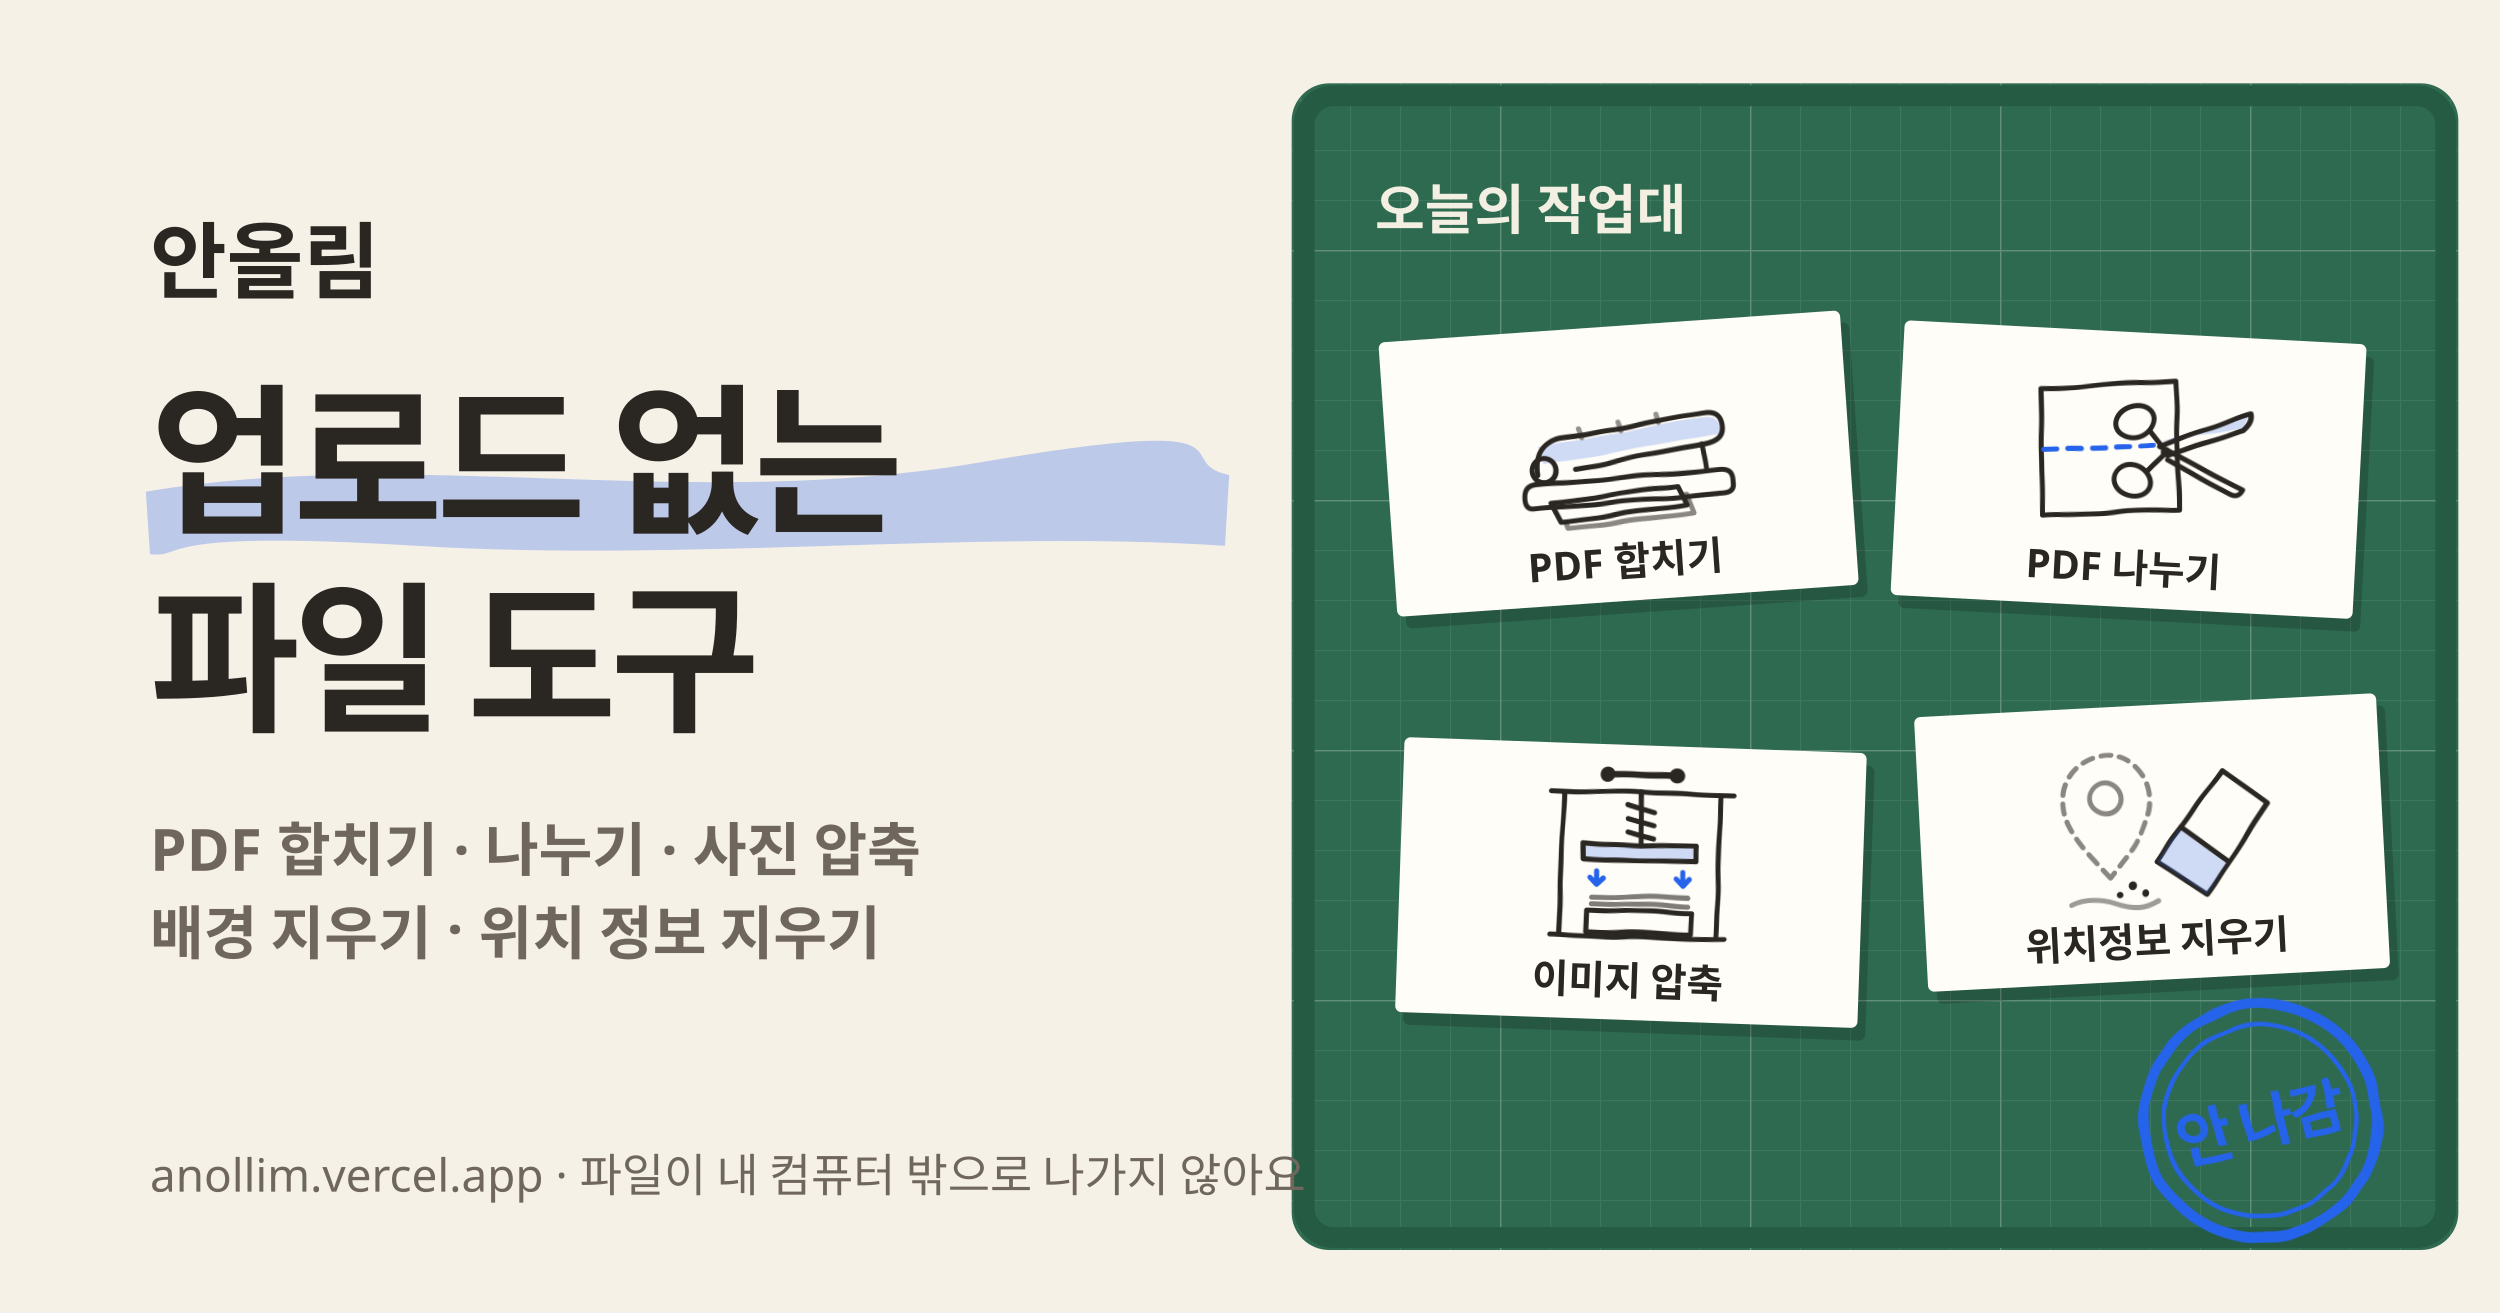
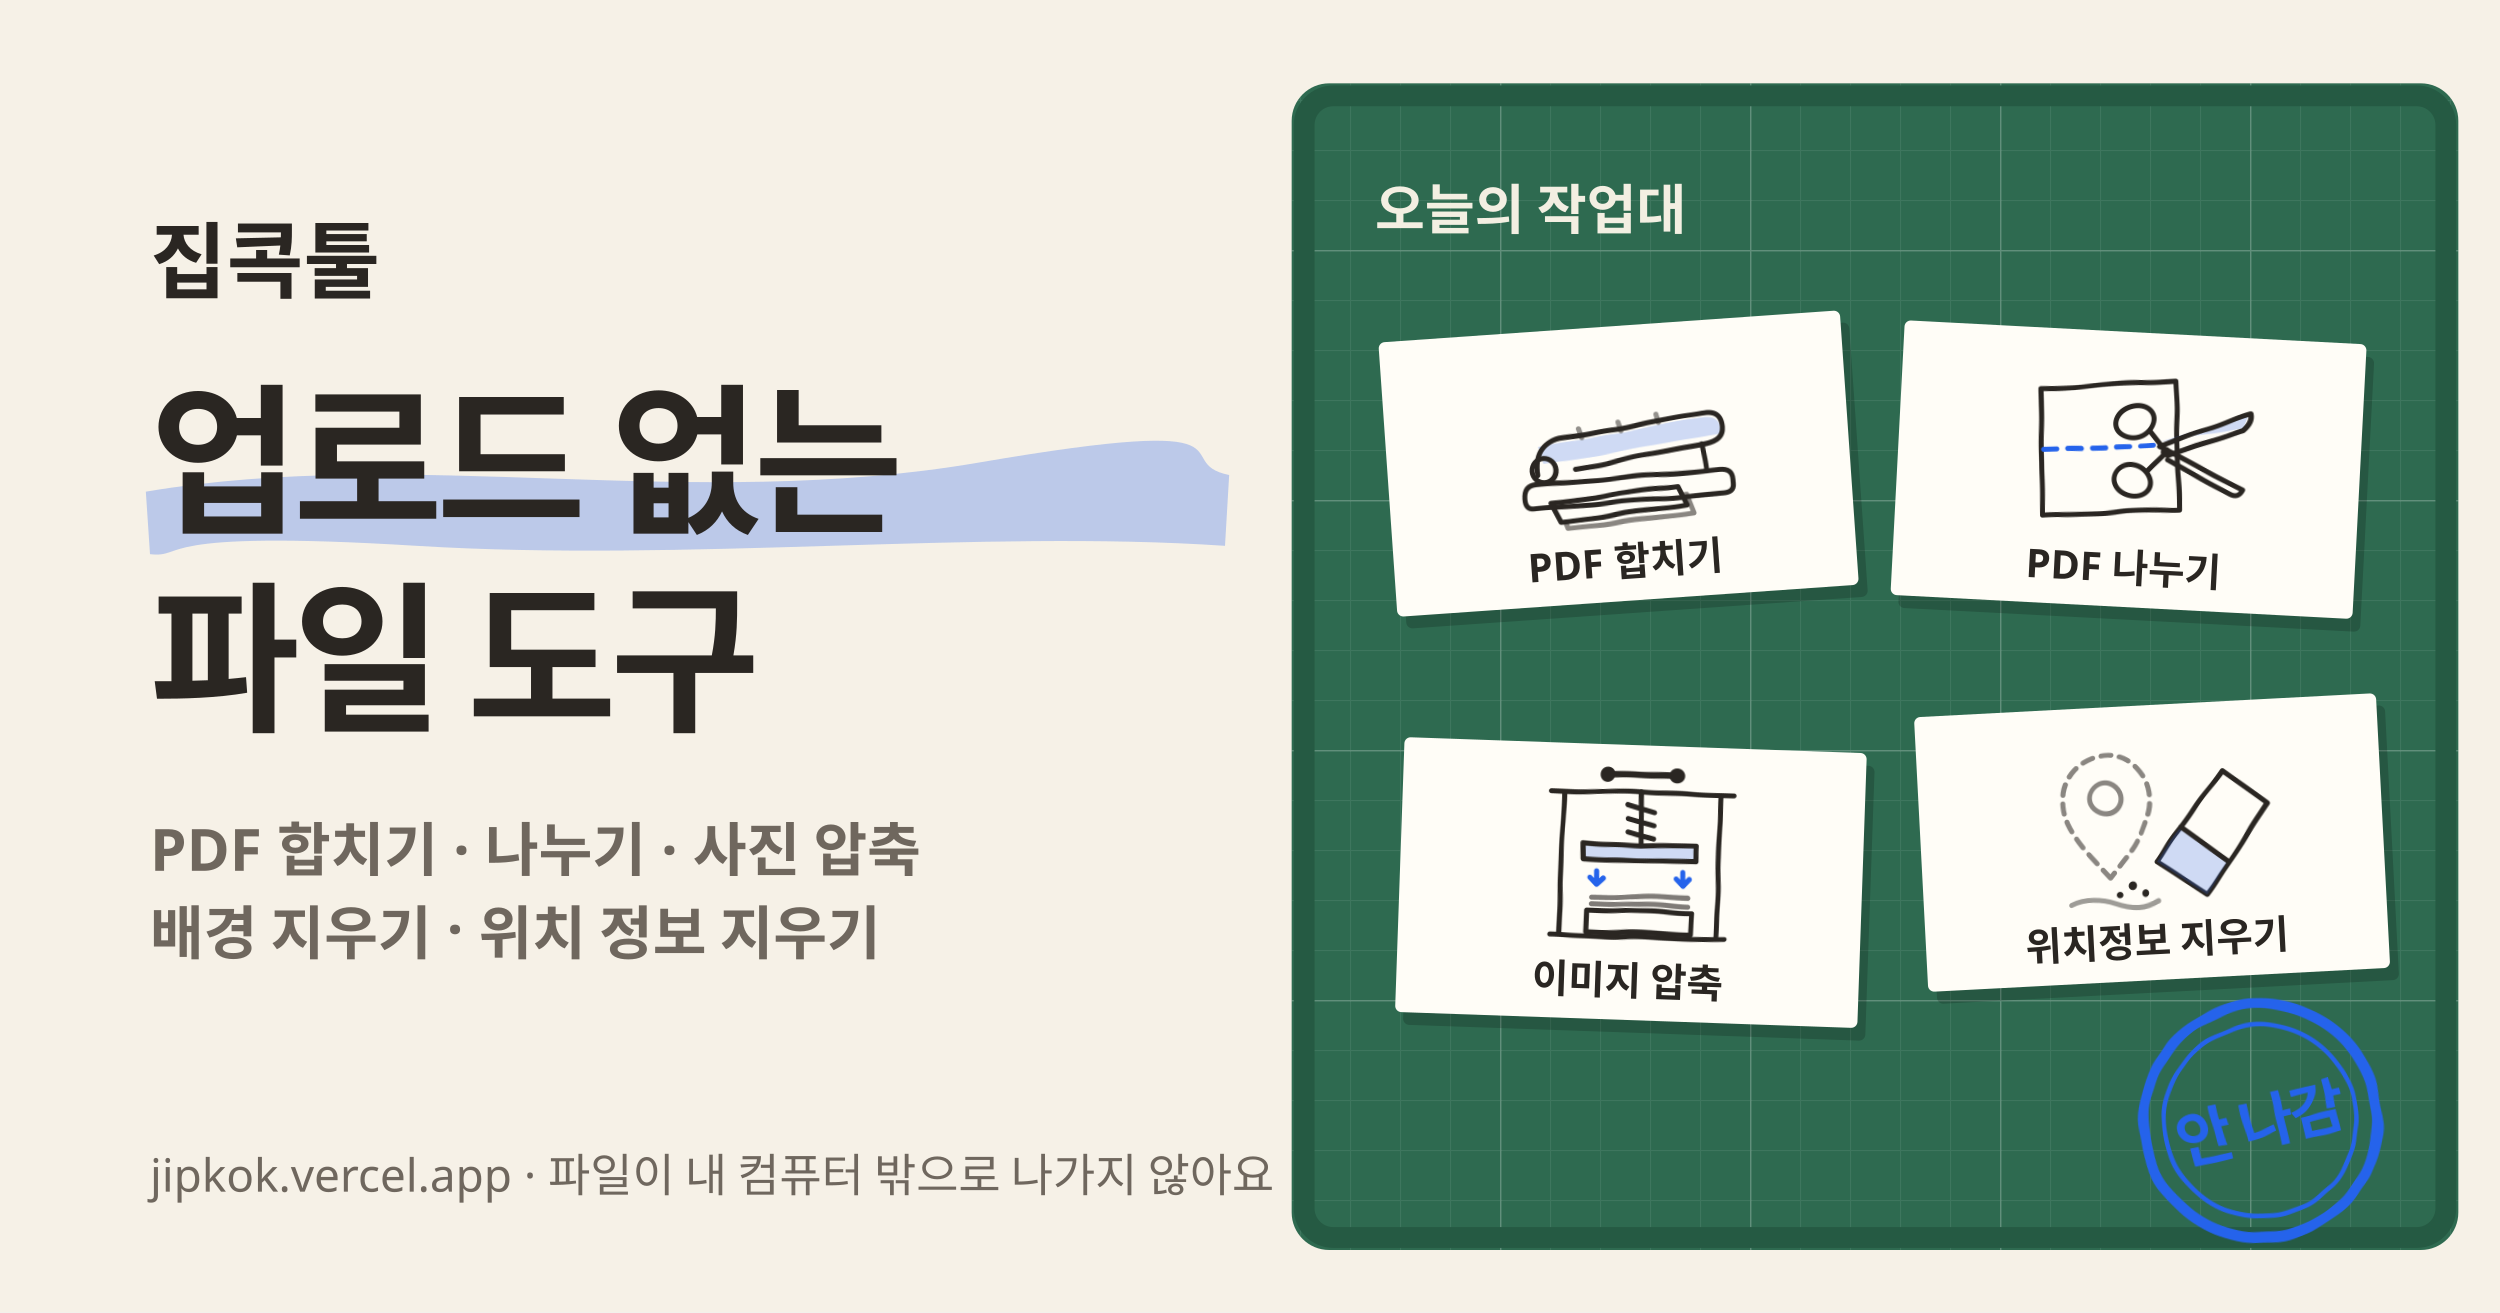
<svg xmlns="http://www.w3.org/2000/svg" width="1200" height="630" viewBox="0 0 1200 630">
  <defs>
    <pattern id="grid" width="24" height="24" patternUnits="userSpaceOnUse">
      <path d="M24 0H0V24" fill="none" stroke="#fff" stroke-opacity=".08" />
    </pattern>
    <pattern id="grid2" width="120" height="120" patternUnits="userSpaceOnUse">
      <path d="M120 0H0V120" fill="none" stroke="#fff" stroke-opacity=".18" stroke-width="1.5" />
    </pattern>
    <filter id="pencil" x="-5%" y="-5%" width="110%" height="110%">
      <feTurbulence type="fractalNoise" baseFrequency="0.035" numOctaves="2" seed="4" result="n" />
      <feDisplacementMap in="SourceGraphic" in2="n" scale="2.2" />
    </filter>
    <filter id="pen" x="-5%" y="-5%" width="110%" height="110%">
      <feTurbulence type="fractalNoise" baseFrequency="0.03" numOctaves="2" seed="3" />
      <feDisplacementMap in="SourceGraphic" scale="4" />
    </filter>
  </defs>
  <rect width="1200" height="630" fill="#f6f1e7" />
  <rect x="620" y="40" width="560" height="560" rx="18" fill="#2e6a50" />
  <rect x="620" y="40" width="560" height="560" rx="18" fill="url(#grid)" />
  <rect x="620" y="40" width="560" height="560" rx="18" fill="url(#grid2)" />
  <rect x="626" y="46" width="548" height="548" rx="14" fill="none" stroke="#255a43" stroke-width="10" />
  <text x="660" y="110" font-family="Apple SD Gothic Neo" font-weight="700" font-size="26" fill="#f3efe2">오늘의 작업대</text>
  <g transform="translate(668,170) rotate(-4)">
    <rect x="-6" y="-6" width="222" height="132" fill="#000" opacity=".18" rx="3" transform="translate(4,6)" />
    <rect x="-6" y="-6" width="222" height="132" fill="#fffdf7" rx="3" />
    <g transform="translate(46,0) scale(1.05)" color="#2a2622">
      <g filter="url(#pencil)" fill="none" stroke="currentColor" stroke-linecap="round" stroke-linejoin="round">
        <path fill="#2563eb" fill-opacity=".22" stroke="none" d="M20 47 L95 39 Q104 38 104 45 L104 47 L22 55 Z" />
        <path stroke-width="2.3" d="M28 76 l58 -3 l3 9 l-58 3 z" stroke-opacity=".55" />
        <path stroke-width="2.3" d="M24 73 l58 -4 l4 9 l-58 4 z" fill="#fffdf7" />
        <path stroke-width="2.3" d="M12 70 Q12 64 18 64 L102 63 Q108 63 108 68 L108 70 Q108 74 103 74 L16 75 Q12 75 12 70 Z" />
        <path stroke-width="2.3" d="M19 60 Q18 46 30 44 L96 37 Q105 36 105 44 Q105 50 97 51 L36 58" />
        <path stroke-width="2.3" d="M95 51 l1 12" />
        <circle stroke-width="2.3" cx="22" cy="58" r="5.5" />
        <path stroke-width="2.3" d="M40 44 l-1 -4 M58 42 l-1 -4 M76 40 l-1 -4" stroke-opacity=".5" />
      </g>
    </g>
    <text x="105" y="114" text-anchor="middle" font-family="Apple SD Gothic Neo" font-weight="800" font-size="19" fill="#2a2622">PDF 합치기</text>
  </g>
  <g transform="translate(920,160) rotate(3)">
    <rect x="-6" y="-6" width="222" height="132" fill="#000" opacity=".18" rx="3" transform="translate(4,6)" />
    <rect x="-6" y="-6" width="222" height="132" fill="#fffdf7" rx="3" />
    <g transform="translate(46,0) scale(1.05)" color="#2a2622">
      <g filter="url(#pencil)" fill="none" stroke="currentColor" stroke-linecap="round" stroke-linejoin="round">
        <path stroke-width="2.3" d="M14 22 l62 -6 l4 58 l-62 6 z" fill="#fffdf7" />
        <path stroke-width="2.3" d="M17 50 l6 -0.5 M28 49 l6 -0.5 M39 48 l6 -0.5 M50 47 l6 -0.5 M61 46 l6 -0.5" stroke="#2563eb" />
        <path fill="#2563eb" fill-opacity=".22" stroke="none" d="M70 44 L110 30 L108 36 Z" />
        <path stroke-width="2.3" d="M70 46 L111 29 Q112 33 108 37 L74 50" />
        <path stroke-width="2.3" d="M70 46 L109 64 Q107 68 103 66 L74 52" />
        <ellipse stroke-width="2.3" cx="58" cy="35" rx="9" ry="7" transform="rotate(-20 58 35)" />
        <ellipse stroke-width="2.3" cx="58" cy="62" rx="9" ry="7" transform="rotate(20 58 62)" />
        <path stroke-width="2.3" d="M65 39 L72 47 M65 58 L72 50" />
        <circle cx="73" cy="48.5" r="1.8" fill="currentColor" />
      </g>
    </g>
    <text x="105" y="114" text-anchor="middle" font-family="Apple SD Gothic Neo" font-weight="800" font-size="19" fill="#2a2622">PDF 나누기</text>
  </g>
  <g transform="translate(680,360) rotate(2)">
    <rect x="-6" y="-6" width="222" height="132" fill="#000" opacity=".18" rx="3" transform="translate(4,6)" />
    <rect x="-6" y="-6" width="222" height="132" fill="#fffdf7" rx="3" />
    <g transform="translate(46,0) scale(1.05)" color="#2a2622">
      <g filter="url(#pencil)" fill="none" stroke="currentColor" stroke-linecap="round" stroke-linejoin="round">
        <path stroke-width="2.3" d="M20 82 L100 82 M24 82 L24 16 M96 82 L96 16 M18 16 L102 16" />
        <path stroke-width="2.3" d="M60 16 L60 40 M54 22 l12 3 M54 28 l12 3 M54 34 l12 3" />
        <path d="M44 8 L76 8" stroke-width="3" />
        <circle cx="44" cy="8" r="3" fill="currentColor" />
        <circle cx="76" cy="8" r="3" fill="currentColor" />
        <path fill="#2563eb" fill-opacity=".22" stroke="none" d="M34 40 h52 v7 h-52 z" />
        <path stroke-width="2.3" d="M34 40 h52 v7 h-52 z" />
        <path stroke-width="2.3" d="M36 70 l48 0 l0 10 l-48 0 z" fill="#fffdf7" />
        <path stroke-width="2.3" d="M38 64 l44 -1 M38 67 l44 0" stroke-opacity=".6" />
        <path stroke-width="2.3" d="M40 52 l0 6 l-3 -3 M40 58 l3 -3 M80 52 l0 6 l-3 -3 M80 58 l3 -3" stroke="#2563eb" />
      </g>
    </g>
    <text x="105" y="114" text-anchor="middle" font-family="Apple SD Gothic Neo" font-weight="800" font-size="19" fill="#2a2622">이미지 압축</text>
  </g>
  <g transform="translate(925,350) rotate(-3)">
    <rect x="-6" y="-6" width="222" height="132" fill="#000" opacity=".18" rx="3" transform="translate(4,6)" />
    <rect x="-6" y="-6" width="222" height="132" fill="#fffdf7" rx="3" />
    <g transform="translate(46,0) scale(1.05)" color="#2a2622">
      <g filter="url(#pencil)" fill="none" stroke="currentColor" stroke-linecap="round" stroke-linejoin="round">
        <path stroke-width="2.3" d="M36 72 C24 58 16 48 16 36 a20 20 0 0 1 40 0 c0 12 -8 22 -20 36 z" stroke-dasharray="5 4" stroke-opacity=".55" />
        <circle stroke-width="2.3" cx="36" cy="36" r="7" stroke-opacity=".55" />
        <path stroke-width="2.3" d="M58 66 L90 26 L110 42 L80 82 Z" fill="#fffdf7" />
        <path fill="#2563eb" fill-opacity=".22" stroke="none" d="M58 66 L70 51 L90 67 L80 82 Z" />
        <path stroke-width="2.3" d="M70 51 L90 67" />
        <path stroke-width="2.3" d="M18 84 q10 -4 20 0 t20 0" stroke-opacity=".45" />
        <circle cx="46" cy="76" r="1.5" fill="currentColor" />
        <circle cx="52" cy="80" r="1.2" fill="currentColor" />
        <circle cx="40" cy="80" r="1" fill="currentColor" />
      </g>
    </g>
    <text x="105" y="114" text-anchor="middle" font-family="Apple SD Gothic Neo" font-weight="800" font-size="19" fill="#2a2622">위치정보 지우기</text>
  </g>
  <path d="M70 236 C200 214 330 246 470 222 S560 222 590 228 L588 262 C470 254 330 270 200 262 S90 268 72 266 Z" fill="#2563eb" fill-opacity=".28" />
-   <text x="72" y="140" font-family="Apple SD Gothic Neo" font-weight="800" font-size="40" fill="#2a2622">안올림</text>
+   <text x="72" y="140" font-family="Apple SD Gothic Neo" font-weight="800" font-size="40" fill="#2a2622">집콕툴</text>
  <text x="72" y="250" font-family="Apple SD Gothic Neo" font-weight="900" font-size="78" fill="#2a2622" letter-spacing="-3">업로드 없는</text>
  <text x="72" y="345" font-family="Apple SD Gothic Neo" font-weight="900" font-size="78" fill="#2a2622" letter-spacing="-3">파일 도구</text>
  <text x="72" y="418" font-family="Apple SD Gothic Neo" font-weight="600" font-size="28" fill="#6f675e">PDF 합치기 · 나누기 · 사진 압축</text>
  <text x="72" y="458" font-family="Apple SD Gothic Neo" font-weight="600" font-size="28" fill="#6f675e">배경 지우기 · 위치 정보 지우기</text>
  <g transform="translate(1085,538) rotate(-14) scale(.72)" filter="url(#pen)" fill="none" stroke="#2563eb">
    <circle r="78" stroke-width="7" />
    <circle r="64" stroke-width="3" />
    <text y="16" text-anchor="middle" font-family="Apple SD Gothic Neo" font-weight="900" font-size="40" fill="#2563eb" stroke="none" letter-spacing="-2">안 나감</text>
  </g>
-   <text x="72" y="572" font-family="Apple SD Gothic Neo" font-size="22" fill="#6f675e">anollim.vercel.app · 파일이 내 컴퓨터 밖으로 나가지 않아요</text>
+   <text x="72" y="572" font-family="Apple SD Gothic Neo" font-size="22" fill="#6f675e">jipkok.vercel.app · 파일이 내 컴퓨터 밖으로 나가지 않아요</text>
</svg>
